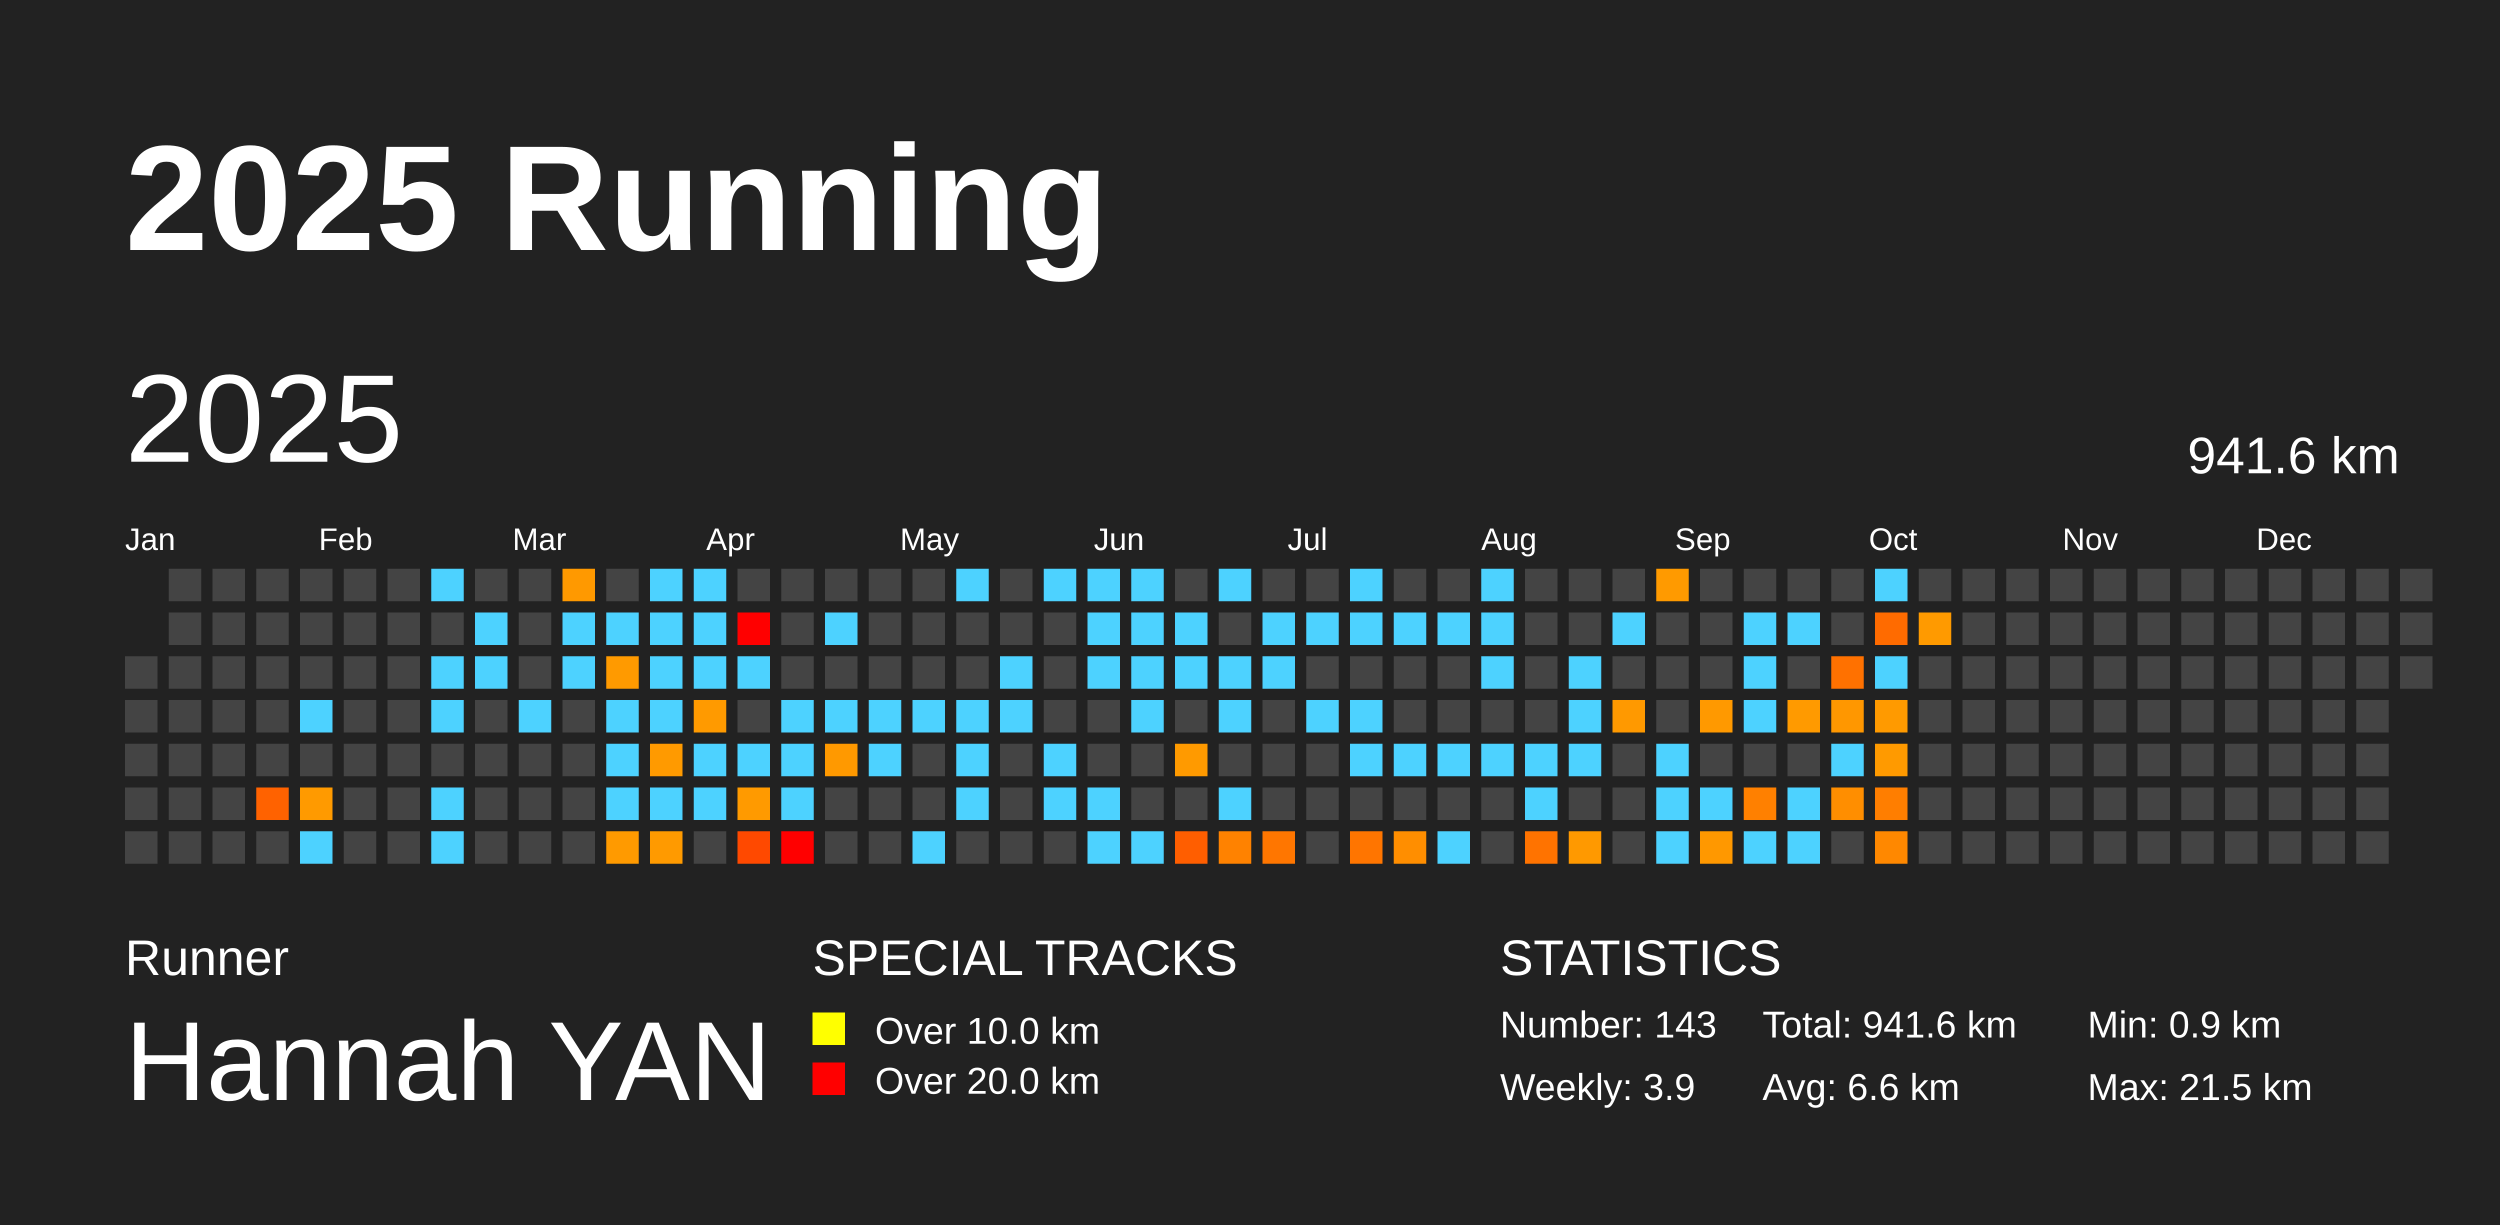
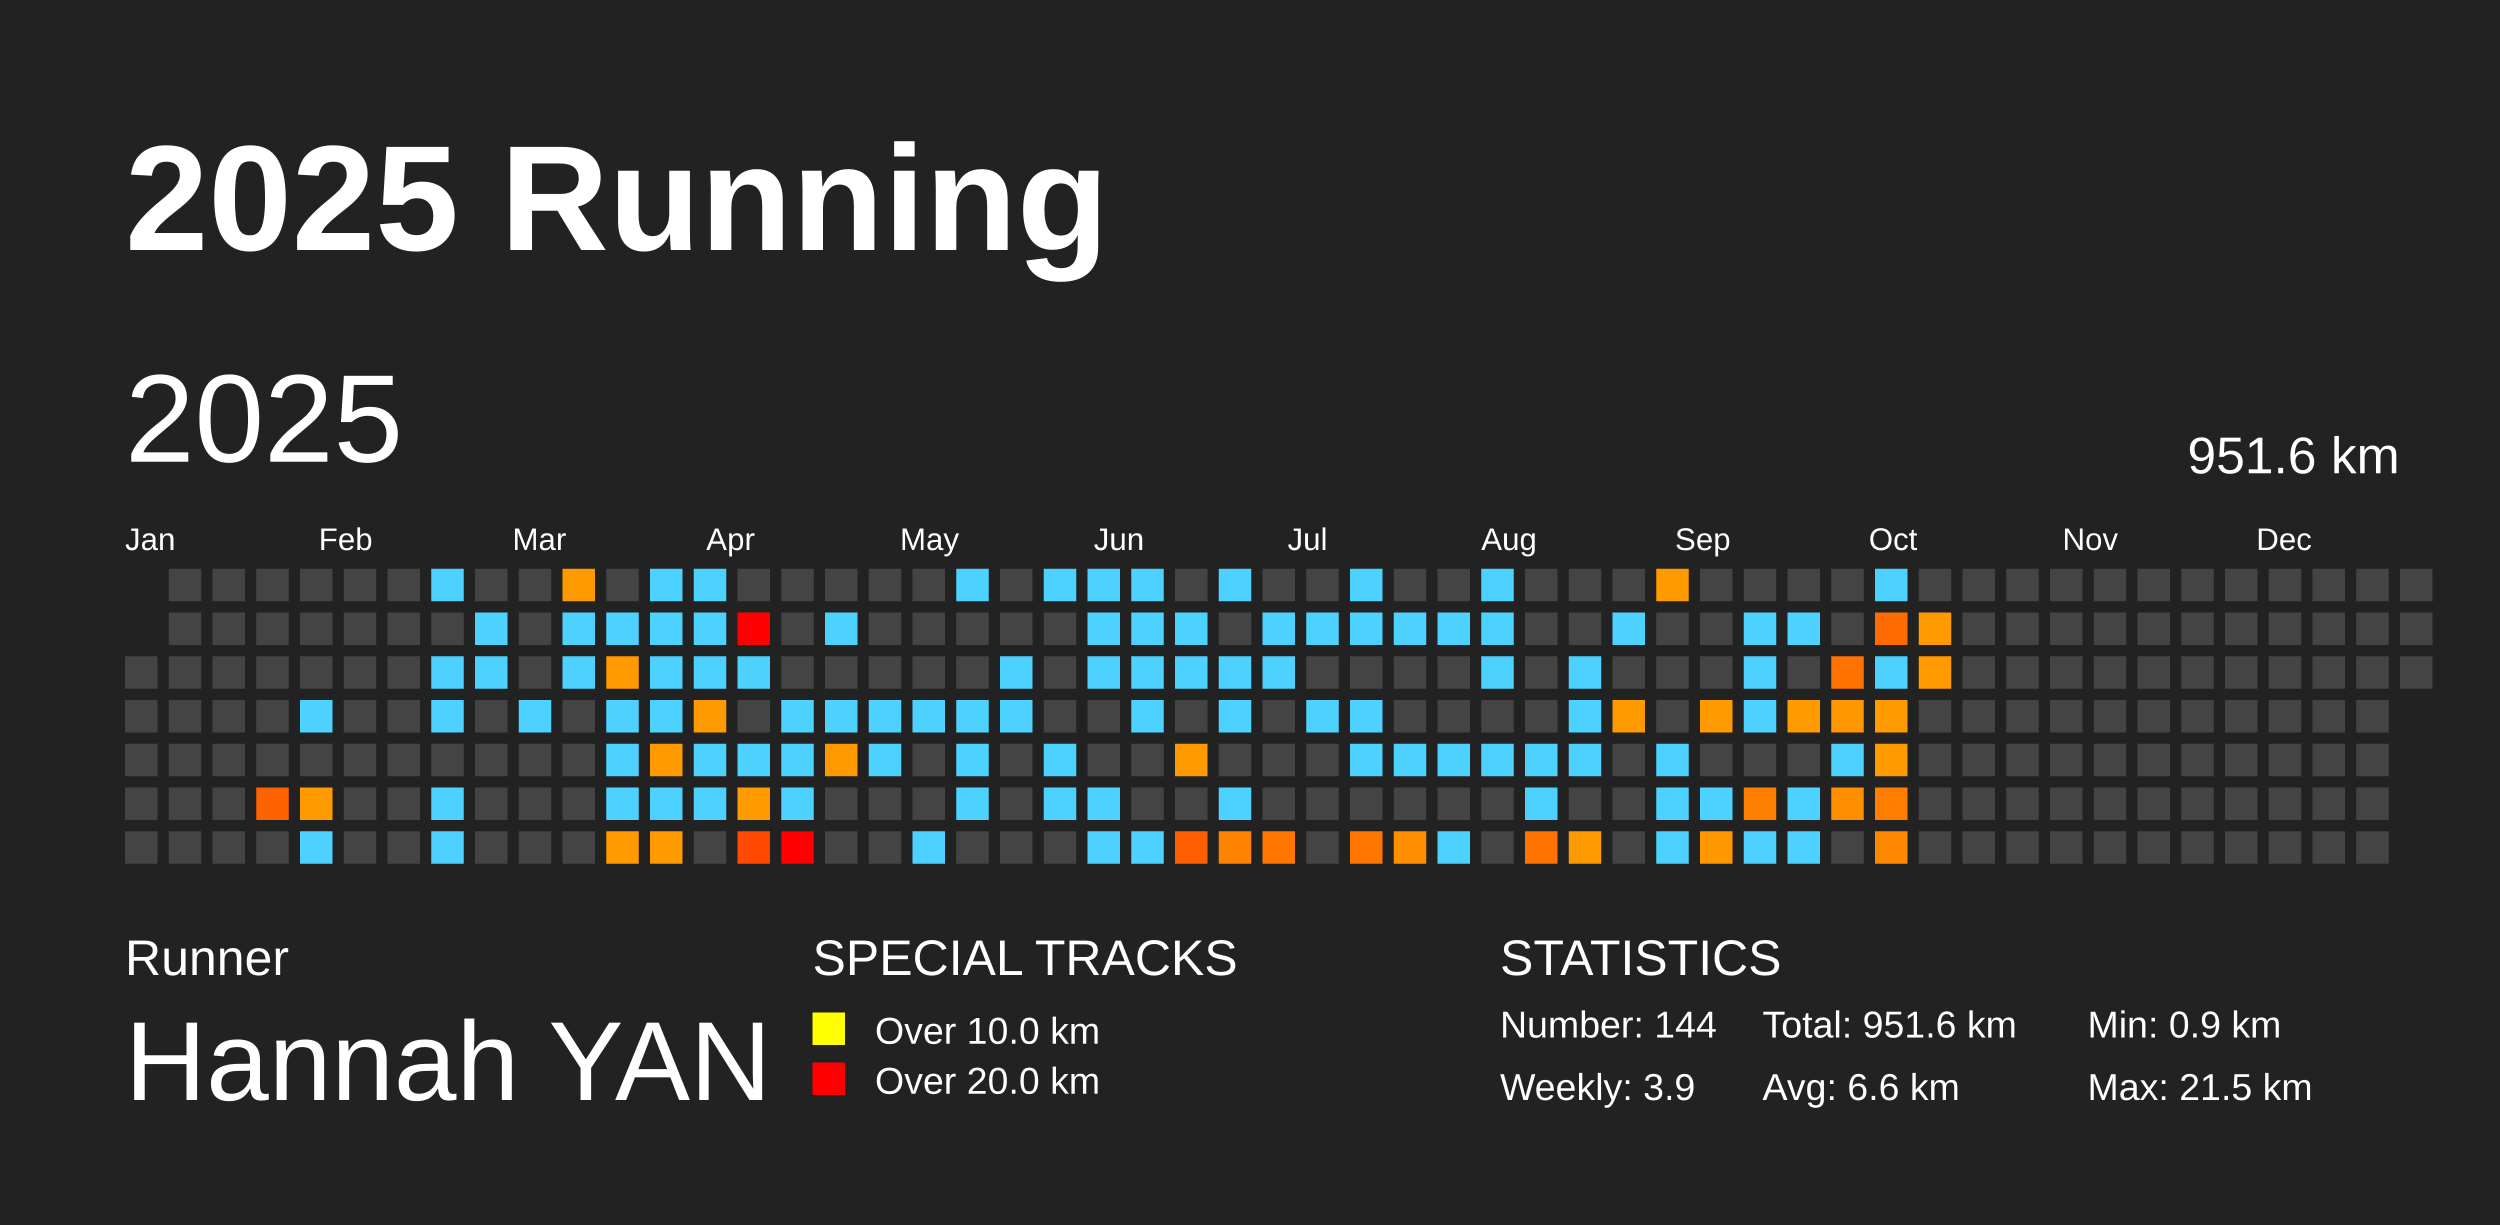
<svg xmlns="http://www.w3.org/2000/svg" baseProfile="full" height="98mm" version="1.1" viewBox="0,0,200,98" width="200mm">
  <defs />
  <rect fill="#222222" height="98" width="200" x="0" y="0" />
  <text fill="#FFFFFF" style="font-size:12px; font-family:Arial; font-weight:bold;" x="10" y="20">2025 Running</text>
  <text fill="#FFFFFF" style="font-size:4px; font-family:Arial" x="10" y="78">Runner</text>
  <text fill="#FFFFFF" style="font-size:9px; font-family:Arial" x="10" y="88">Hannah YAN</text>
  <text fill="#FFFFFF" style="font-size:4px; font-family:Arial" x="65" y="78">SPECIAL TRACKS</text>
  <rect fill="yellow" height="2.6" width="2.6" x="65" y="81" />
  <text fill="#FFFFFF" style="font-size:3px; font-family:Arial" x="70" y="83.5">Over 10.0 km</text>
  <rect fill="red" height="2.6" width="2.6" x="65" y="85" />
  <text fill="#FFFFFF" style="font-size:3px; font-family:Arial" x="70" y="87.5">Over 20.0 km</text>
  <text fill="#FFFFFF" style="font-size:4px; font-family:Arial" x="120" y="78">STATISTICS</text>
-   <text fill="#FFFFFF" style="font-size:3px; font-family:Arial" x="120" y="83">Number: 143</text>
+   <text fill="#FFFFFF" style="font-size:3px; font-family:Arial" x="120" y="83">Number: 144</text>
  <text fill="#FFFFFF" style="font-size:3px; font-family:Arial" x="120" y="88">Weekly: 3.9</text>
-   <text fill="#FFFFFF" style="font-size:3px; font-family:Arial" x="141" y="83">Total: 941.6 km</text>
+   <text fill="#FFFFFF" style="font-size:3px; font-family:Arial" x="141" y="83">Total: 951.6 km</text>
  <text fill="#FFFFFF" style="font-size:3px; font-family:Arial" x="141" y="88">Avg: 6.6 km</text>
  <text fill="#FFFFFF" style="font-size:3px; font-family:Arial" x="167" y="83">Min: 0.9 km</text>
  <text fill="#FFFFFF" style="font-size:3px; font-family:Arial" x="167" y="88">Max: 21.5 km</text>
  <text dominant-baseline="hanging" fill="#FFFFFF" style="font-size:10.0px; font-family:Arial;" x="10" y="30">2025</text>
-   <text dominant-baseline="hanging" fill="#FFFFFF" style="font-size:4.125px; font-family:Arial;" x="175" y="35">941.6 km</text>
+   <text dominant-baseline="hanging" fill="#FFFFFF" style="font-size:4.125px; font-family:Arial;" x="175" y="35">951.6 km</text>
  <text fill="#FFFFFF" style="font-size:2.5px; font-family:Arial" x="10.0" y="44">Jan</text>
  <text fill="#FFFFFF" style="font-size:2.5px; font-family:Arial" x="25.5" y="44">Feb</text>
  <text fill="#FFFFFF" style="font-size:2.5px; font-family:Arial" x="41.0" y="44">Mar</text>
  <text fill="#FFFFFF" style="font-size:2.5px; font-family:Arial" x="56.5" y="44">Apr</text>
  <text fill="#FFFFFF" style="font-size:2.5px; font-family:Arial" x="72.0" y="44">May</text>
  <text fill="#FFFFFF" style="font-size:2.5px; font-family:Arial" x="87.5" y="44">Jun</text>
  <text fill="#FFFFFF" style="font-size:2.5px; font-family:Arial" x="103.0" y="44">Jul</text>
  <text fill="#FFFFFF" style="font-size:2.5px; font-family:Arial" x="118.5" y="44">Aug</text>
  <text fill="#FFFFFF" style="font-size:2.5px; font-family:Arial" x="134.0" y="44">Sep</text>
  <text fill="#FFFFFF" style="font-size:2.5px; font-family:Arial" x="149.5" y="44">Oct</text>
  <text fill="#FFFFFF" style="font-size:2.5px; font-family:Arial" x="165.0" y="44">Nov</text>
  <text fill="#FFFFFF" style="font-size:2.5px; font-family:Arial" x="180.5" y="44">Dec</text>
  <rect fill="#444444" height="2.6" width="2.6" x="10.0" y="52.5" />
  <rect fill="#444444" height="2.6" width="2.6" x="10.0" y="56.0" />
  <rect fill="#444444" height="2.6" width="2.6" x="10.0" y="59.5" />
  <rect fill="#444444" height="2.6" width="2.6" x="10.0" y="63.0" />
  <rect fill="#444444" height="2.6" width="2.6" x="10.0" y="66.5" />
  <rect fill="#444444" height="2.6" width="2.6" x="13.5" y="45.5" />
  <rect fill="#444444" height="2.6" width="2.6" x="13.5" y="49.0" />
  <rect fill="#444444" height="2.6" width="2.6" x="13.5" y="52.5" />
  <rect fill="#444444" height="2.6" width="2.6" x="13.5" y="56.0" />
  <rect fill="#444444" height="2.6" width="2.6" x="13.5" y="59.5" />
  <rect fill="#444444" height="2.6" width="2.6" x="13.5" y="63.0" />
  <rect fill="#444444" height="2.6" width="2.6" x="13.5" y="66.5" />
  <rect fill="#444444" height="2.6" width="2.6" x="17.0" y="45.5" />
  <rect fill="#444444" height="2.6" width="2.6" x="17.0" y="49.0" />
  <rect fill="#444444" height="2.6" width="2.6" x="17.0" y="52.5" />
  <rect fill="#444444" height="2.6" width="2.6" x="17.0" y="56.0" />
  <rect fill="#444444" height="2.6" width="2.6" x="17.0" y="59.5" />
  <rect fill="#444444" height="2.6" width="2.6" x="17.0" y="63.0" />
  <rect fill="#444444" height="2.6" width="2.6" x="17.0" y="66.5" />
  <rect fill="#444444" height="2.6" width="2.6" x="20.5" y="45.5" />
  <rect fill="#444444" height="2.6" width="2.6" x="20.5" y="49.0" />
  <rect fill="#444444" height="2.6" width="2.6" x="20.5" y="52.5" />
  <rect fill="#444444" height="2.6" width="2.6" x="20.5" y="56.0" />
  <rect fill="#444444" height="2.6" width="2.6" x="20.5" y="59.5" />
  <rect fill="#ff6200" height="2.6" width="2.6" x="20.5" y="63.0" />
  <rect fill="#444444" height="2.6" width="2.6" x="20.5" y="66.5" />
  <rect fill="#444444" height="2.6" width="2.6" x="24.0" y="45.5" />
  <rect fill="#444444" height="2.6" width="2.6" x="24.0" y="49.0" />
  <rect fill="#444444" height="2.6" width="2.6" x="24.0" y="52.5" />
  <rect fill="#4dd2ff" height="2.6" width="2.6" x="24.0" y="56.0" />
  <rect fill="#444444" height="2.6" width="2.6" x="24.0" y="59.5" />
  <rect fill="#ff9a00" height="2.6" width="2.6" x="24.0" y="63.0" />
  <rect fill="#4dd2ff" height="2.6" width="2.6" x="24.0" y="66.5" />
  <rect fill="#444444" height="2.6" width="2.6" x="27.5" y="45.5" />
  <rect fill="#444444" height="2.6" width="2.6" x="27.5" y="49.0" />
  <rect fill="#444444" height="2.6" width="2.6" x="27.5" y="52.5" />
  <rect fill="#444444" height="2.6" width="2.6" x="27.5" y="56.0" />
  <rect fill="#444444" height="2.6" width="2.6" x="27.5" y="59.5" />
  <rect fill="#444444" height="2.6" width="2.6" x="27.5" y="63.0" />
  <rect fill="#444444" height="2.6" width="2.6" x="27.5" y="66.5" />
  <rect fill="#444444" height="2.6" width="2.6" x="31.0" y="45.5" />
  <rect fill="#444444" height="2.6" width="2.6" x="31.0" y="49.0" />
  <rect fill="#444444" height="2.6" width="2.6" x="31.0" y="52.5" />
  <rect fill="#444444" height="2.6" width="2.6" x="31.0" y="56.0" />
  <rect fill="#444444" height="2.6" width="2.6" x="31.0" y="59.5" />
  <rect fill="#444444" height="2.6" width="2.6" x="31.0" y="63.0" />
  <rect fill="#444444" height="2.6" width="2.6" x="31.0" y="66.5" />
  <rect fill="#4dd2ff" height="2.6" width="2.6" x="34.5" y="45.5" />
  <rect fill="#444444" height="2.6" width="2.6" x="34.5" y="49.0" />
  <rect fill="#4dd2ff" height="2.6" width="2.6" x="34.5" y="52.5" />
  <rect fill="#4dd2ff" height="2.6" width="2.6" x="34.5" y="56.0" />
  <rect fill="#444444" height="2.6" width="2.6" x="34.5" y="59.5" />
  <rect fill="#4dd2ff" height="2.6" width="2.6" x="34.5" y="63.0" />
  <rect fill="#4dd2ff" height="2.6" width="2.6" x="34.5" y="66.5" />
  <rect fill="#444444" height="2.6" width="2.6" x="38.0" y="45.5" />
  <rect fill="#4dd2ff" height="2.6" width="2.6" x="38.0" y="49.0" />
  <rect fill="#4dd2ff" height="2.6" width="2.6" x="38.0" y="52.5" />
  <rect fill="#444444" height="2.6" width="2.6" x="38.0" y="56.0" />
  <rect fill="#444444" height="2.6" width="2.6" x="38.0" y="59.5" />
  <rect fill="#444444" height="2.6" width="2.6" x="38.0" y="63.0" />
  <rect fill="#444444" height="2.6" width="2.6" x="38.0" y="66.5" />
  <rect fill="#444444" height="2.6" width="2.6" x="41.5" y="45.5" />
  <rect fill="#444444" height="2.6" width="2.6" x="41.5" y="49.0" />
  <rect fill="#444444" height="2.6" width="2.6" x="41.5" y="52.5" />
  <rect fill="#4dd2ff" height="2.6" width="2.6" x="41.5" y="56.0" />
  <rect fill="#444444" height="2.6" width="2.6" x="41.5" y="59.5" />
  <rect fill="#444444" height="2.6" width="2.6" x="41.5" y="63.0" />
  <rect fill="#444444" height="2.6" width="2.6" x="41.5" y="66.5" />
  <rect fill="#ff9900" height="2.6" width="2.6" x="45.0" y="45.5" />
  <rect fill="#4dd2ff" height="2.6" width="2.6" x="45.0" y="49.0" />
  <rect fill="#4dd2ff" height="2.6" width="2.6" x="45.0" y="52.5" />
  <rect fill="#444444" height="2.6" width="2.6" x="45.0" y="56.0" />
  <rect fill="#444444" height="2.6" width="2.6" x="45.0" y="59.5" />
  <rect fill="#444444" height="2.6" width="2.6" x="45.0" y="63.0" />
  <rect fill="#444444" height="2.6" width="2.6" x="45.0" y="66.5" />
  <rect fill="#444444" height="2.6" width="2.6" x="48.5" y="45.5" />
  <rect fill="#4dd2ff" height="2.6" width="2.6" x="48.5" y="49.0" />
  <rect fill="#ff9a00" height="2.6" width="2.6" x="48.5" y="52.5" />
  <rect fill="#4dd2ff" height="2.6" width="2.6" x="48.5" y="56.0" />
  <rect fill="#4dd2ff" height="2.6" width="2.6" x="48.5" y="59.5" />
  <rect fill="#4dd2ff" height="2.6" width="2.6" x="48.5" y="63.0" />
  <rect fill="#ff9a00" height="2.6" width="2.6" x="48.5" y="66.5" />
  <rect fill="#4dd2ff" height="2.6" width="2.6" x="52.0" y="45.5" />
  <rect fill="#4dd2ff" height="2.6" width="2.6" x="52.0" y="49.0" />
  <rect fill="#4dd2ff" height="2.6" width="2.6" x="52.0" y="52.5" />
  <rect fill="#4dd2ff" height="2.6" width="2.6" x="52.0" y="56.0" />
  <rect fill="#ff9a00" height="2.6" width="2.6" x="52.0" y="59.5" />
  <rect fill="#4dd2ff" height="2.6" width="2.6" x="52.0" y="63.0" />
  <rect fill="#ff9a00" height="2.6" width="2.6" x="52.0" y="66.5" />
  <rect fill="#4dd2ff" height="2.6" width="2.6" x="55.5" y="45.5" />
  <rect fill="#4dd2ff" height="2.6" width="2.6" x="55.5" y="49.0" />
  <rect fill="#4dd2ff" height="2.6" width="2.6" x="55.5" y="52.5" />
  <rect fill="#ff9a00" height="2.6" width="2.6" x="55.5" y="56.0" />
  <rect fill="#4dd2ff" height="2.6" width="2.6" x="55.5" y="59.5" />
  <rect fill="#4dd2ff" height="2.6" width="2.6" x="55.5" y="63.0" />
  <rect fill="#444444" height="2.6" width="2.6" x="55.5" y="66.5" />
  <rect fill="#444444" height="2.6" width="2.6" x="59.0" y="45.5" />
  <rect fill="red" height="2.6" width="2.6" x="59.0" y="49.0" />
  <rect fill="#4dd2ff" height="2.6" width="2.6" x="59.0" y="52.5" />
  <rect fill="#444444" height="2.6" width="2.6" x="59.0" y="56.0" />
  <rect fill="#4dd2ff" height="2.6" width="2.6" x="59.0" y="59.5" />
  <rect fill="#ff9a00" height="2.6" width="2.6" x="59.0" y="63.0" />
  <rect fill="#ff4900" height="2.6" width="2.6" x="59.0" y="66.5" />
  <rect fill="#444444" height="2.6" width="2.6" x="62.5" y="45.5" />
  <rect fill="#444444" height="2.6" width="2.6" x="62.5" y="49.0" />
  <rect fill="#444444" height="2.6" width="2.6" x="62.5" y="52.5" />
  <rect fill="#4dd2ff" height="2.6" width="2.6" x="62.5" y="56.0" />
  <rect fill="#4dd2ff" height="2.6" width="2.6" x="62.5" y="59.5" />
  <rect fill="#4dd2ff" height="2.6" width="2.6" x="62.5" y="63.0" />
  <rect fill="red" height="2.6" width="2.6" x="62.5" y="66.5" />
  <rect fill="#444444" height="2.6" width="2.6" x="66.0" y="45.5" />
  <rect fill="#4dd2ff" height="2.6" width="2.6" x="66.0" y="49.0" />
  <rect fill="#444444" height="2.6" width="2.6" x="66.0" y="52.5" />
  <rect fill="#4dd2ff" height="2.6" width="2.6" x="66.0" y="56.0" />
  <rect fill="#ff9900" height="2.6" width="2.6" x="66.0" y="59.5" />
  <rect fill="#444444" height="2.6" width="2.6" x="66.0" y="63.0" />
  <rect fill="#444444" height="2.6" width="2.6" x="66.0" y="66.5" />
  <rect fill="#444444" height="2.6" width="2.6" x="69.5" y="45.5" />
  <rect fill="#444444" height="2.6" width="2.6" x="69.5" y="49.0" />
  <rect fill="#444444" height="2.6" width="2.6" x="69.5" y="52.5" />
  <rect fill="#4dd2ff" height="2.6" width="2.6" x="69.5" y="56.0" />
  <rect fill="#4dd2ff" height="2.6" width="2.6" x="69.5" y="59.5" />
  <rect fill="#444444" height="2.6" width="2.6" x="69.5" y="63.0" />
  <rect fill="#444444" height="2.6" width="2.6" x="69.5" y="66.5" />
  <rect fill="#444444" height="2.6" width="2.6" x="73.0" y="45.5" />
  <rect fill="#444444" height="2.6" width="2.6" x="73.0" y="49.0" />
  <rect fill="#444444" height="2.6" width="2.6" x="73.0" y="52.5" />
  <rect fill="#4dd2ff" height="2.6" width="2.6" x="73.0" y="56.0" />
  <rect fill="#444444" height="2.6" width="2.6" x="73.0" y="59.5" />
  <rect fill="#444444" height="2.6" width="2.6" x="73.0" y="63.0" />
  <rect fill="#4dd2ff" height="2.6" width="2.6" x="73.0" y="66.5" />
  <rect fill="#4dd2ff" height="2.6" width="2.6" x="76.5" y="45.5" />
  <rect fill="#444444" height="2.6" width="2.6" x="76.5" y="49.0" />
  <rect fill="#444444" height="2.6" width="2.6" x="76.5" y="52.5" />
  <rect fill="#4dd2ff" height="2.6" width="2.6" x="76.5" y="56.0" />
  <rect fill="#4dd2ff" height="2.6" width="2.6" x="76.5" y="59.5" />
  <rect fill="#4dd2ff" height="2.6" width="2.6" x="76.5" y="63.0" />
  <rect fill="#444444" height="2.6" width="2.6" x="76.5" y="66.5" />
  <rect fill="#444444" height="2.6" width="2.6" x="80.0" y="45.5" />
  <rect fill="#444444" height="2.6" width="2.6" x="80.0" y="49.0" />
  <rect fill="#4dd2ff" height="2.6" width="2.6" x="80.0" y="52.5" />
  <rect fill="#4dd2ff" height="2.6" width="2.6" x="80.0" y="56.0" />
  <rect fill="#444444" height="2.6" width="2.6" x="80.0" y="59.5" />
  <rect fill="#444444" height="2.6" width="2.6" x="80.0" y="63.0" />
  <rect fill="#444444" height="2.6" width="2.6" x="80.0" y="66.5" />
  <rect fill="#4dd2ff" height="2.6" width="2.6" x="83.5" y="45.5" />
  <rect fill="#444444" height="2.6" width="2.6" x="83.5" y="49.0" />
  <rect fill="#444444" height="2.6" width="2.6" x="83.5" y="52.5" />
  <rect fill="#444444" height="2.6" width="2.6" x="83.5" y="56.0" />
  <rect fill="#4dd2ff" height="2.6" width="2.6" x="83.5" y="59.5" />
  <rect fill="#4dd2ff" height="2.6" width="2.6" x="83.5" y="63.0" />
  <rect fill="#444444" height="2.6" width="2.6" x="83.5" y="66.5" />
  <rect fill="#4dd2ff" height="2.6" width="2.6" x="87.0" y="45.5" />
  <rect fill="#4dd2ff" height="2.6" width="2.6" x="87.0" y="49.0" />
  <rect fill="#4dd2ff" height="2.6" width="2.6" x="87.0" y="52.5" />
  <rect fill="#444444" height="2.6" width="2.6" x="87.0" y="56.0" />
  <rect fill="#444444" height="2.6" width="2.6" x="87.0" y="59.5" />
  <rect fill="#4dd2ff" height="2.6" width="2.6" x="87.0" y="63.0" />
  <rect fill="#4dd2ff" height="2.6" width="2.6" x="87.0" y="66.5" />
  <rect fill="#4dd2ff" height="2.6" width="2.6" x="90.5" y="45.5" />
  <rect fill="#4dd2ff" height="2.6" width="2.6" x="90.5" y="49.0" />
  <rect fill="#4dd2ff" height="2.6" width="2.6" x="90.5" y="52.5" />
  <rect fill="#4dd2ff" height="2.6" width="2.6" x="90.5" y="56.0" />
  <rect fill="#444444" height="2.6" width="2.6" x="90.5" y="59.5" />
  <rect fill="#444444" height="2.6" width="2.6" x="90.5" y="63.0" />
  <rect fill="#4dd2ff" height="2.6" width="2.6" x="90.5" y="66.5" />
  <rect fill="#444444" height="2.6" width="2.6" x="94.0" y="45.5" />
  <rect fill="#4dd2ff" height="2.6" width="2.6" x="94.0" y="49.0" />
  <rect fill="#4dd2ff" height="2.6" width="2.6" x="94.0" y="52.5" />
  <rect fill="#444444" height="2.6" width="2.6" x="94.0" y="56.0" />
  <rect fill="#ff9a00" height="2.6" width="2.6" x="94.0" y="59.5" />
  <rect fill="#444444" height="2.6" width="2.6" x="94.0" y="63.0" />
  <rect fill="#ff5e00" height="2.6" width="2.6" x="94.0" y="66.5" />
  <rect fill="#4dd2ff" height="2.6" width="2.6" x="97.5" y="45.5" />
  <rect fill="#444444" height="2.6" width="2.6" x="97.5" y="49.0" />
  <rect fill="#4dd2ff" height="2.6" width="2.6" x="97.5" y="52.5" />
  <rect fill="#4dd2ff" height="2.6" width="2.6" x="97.5" y="56.0" />
  <rect fill="#444444" height="2.6" width="2.6" x="97.5" y="59.5" />
  <rect fill="#4dd2ff" height="2.6" width="2.6" x="97.5" y="63.0" />
  <rect fill="#ff8200" height="2.6" width="2.6" x="97.5" y="66.5" />
  <rect fill="#444444" height="2.6" width="2.6" x="101.0" y="45.5" />
  <rect fill="#4dd2ff" height="2.6" width="2.6" x="101.0" y="49.0" />
  <rect fill="#4dd2ff" height="2.6" width="2.6" x="101.0" y="52.5" />
  <rect fill="#444444" height="2.6" width="2.6" x="101.0" y="56.0" />
  <rect fill="#444444" height="2.6" width="2.6" x="101.0" y="59.5" />
  <rect fill="#444444" height="2.6" width="2.6" x="101.0" y="63.0" />
  <rect fill="#ff7600" height="2.6" width="2.6" x="101.0" y="66.5" />
  <rect fill="#444444" height="2.6" width="2.6" x="104.5" y="45.5" />
  <rect fill="#4dd2ff" height="2.6" width="2.6" x="104.5" y="49.0" />
  <rect fill="#444444" height="2.6" width="2.6" x="104.5" y="52.5" />
  <rect fill="#4dd2ff" height="2.6" width="2.6" x="104.5" y="56.0" />
  <rect fill="#444444" height="2.6" width="2.6" x="104.5" y="59.5" />
  <rect fill="#444444" height="2.6" width="2.6" x="104.5" y="63.0" />
  <rect fill="#444444" height="2.6" width="2.6" x="104.5" y="66.5" />
  <rect fill="#4dd2ff" height="2.6" width="2.6" x="108.0" y="45.5" />
  <rect fill="#4dd2ff" height="2.6" width="2.6" x="108.0" y="49.0" />
  <rect fill="#444444" height="2.6" width="2.6" x="108.0" y="52.5" />
  <rect fill="#4dd2ff" height="2.6" width="2.6" x="108.0" y="56.0" />
  <rect fill="#4dd2ff" height="2.6" width="2.6" x="108.0" y="59.5" />
  <rect fill="#444444" height="2.6" width="2.6" x="108.0" y="63.0" />
  <rect fill="#ff7500" height="2.6" width="2.6" x="108.0" y="66.5" />
  <rect fill="#444444" height="2.6" width="2.6" x="111.5" y="45.5" />
  <rect fill="#4dd2ff" height="2.6" width="2.6" x="111.5" y="49.0" />
  <rect fill="#444444" height="2.6" width="2.6" x="111.5" y="52.5" />
  <rect fill="#444444" height="2.6" width="2.6" x="111.5" y="56.0" />
  <rect fill="#4dd2ff" height="2.6" width="2.6" x="111.5" y="59.5" />
  <rect fill="#444444" height="2.6" width="2.6" x="111.5" y="63.0" />
  <rect fill="#ff8e00" height="2.6" width="2.6" x="111.5" y="66.5" />
  <rect fill="#444444" height="2.6" width="2.6" x="115.0" y="45.5" />
  <rect fill="#4dd2ff" height="2.6" width="2.6" x="115.0" y="49.0" />
  <rect fill="#444444" height="2.6" width="2.6" x="115.0" y="52.5" />
  <rect fill="#444444" height="2.6" width="2.6" x="115.0" y="56.0" />
  <rect fill="#4dd2ff" height="2.6" width="2.6" x="115.0" y="59.5" />
  <rect fill="#444444" height="2.6" width="2.6" x="115.0" y="63.0" />
  <rect fill="#4dd2ff" height="2.6" width="2.6" x="115.0" y="66.5" />
  <rect fill="#4dd2ff" height="2.6" width="2.6" x="118.5" y="45.5" />
  <rect fill="#4dd2ff" height="2.6" width="2.6" x="118.5" y="49.0" />
  <rect fill="#4dd2ff" height="2.6" width="2.6" x="118.5" y="52.5" />
  <rect fill="#444444" height="2.6" width="2.6" x="118.5" y="56.0" />
  <rect fill="#4dd2ff" height="2.6" width="2.6" x="118.5" y="59.5" />
  <rect fill="#444444" height="2.6" width="2.6" x="118.5" y="63.0" />
  <rect fill="#444444" height="2.6" width="2.6" x="118.5" y="66.5" />
  <rect fill="#444444" height="2.6" width="2.6" x="122.0" y="45.5" />
  <rect fill="#444444" height="2.6" width="2.6" x="122.0" y="49.0" />
  <rect fill="#444444" height="2.6" width="2.6" x="122.0" y="52.5" />
  <rect fill="#444444" height="2.6" width="2.6" x="122.0" y="56.0" />
  <rect fill="#4dd2ff" height="2.6" width="2.6" x="122.0" y="59.5" />
  <rect fill="#4dd2ff" height="2.6" width="2.6" x="122.0" y="63.0" />
  <rect fill="#ff7300" height="2.6" width="2.6" x="122.0" y="66.5" />
  <rect fill="#444444" height="2.6" width="2.6" x="125.5" y="45.5" />
  <rect fill="#444444" height="2.6" width="2.6" x="125.5" y="49.0" />
  <rect fill="#4dd2ff" height="2.6" width="2.6" x="125.5" y="52.5" />
  <rect fill="#4dd2ff" height="2.6" width="2.6" x="125.5" y="56.0" />
  <rect fill="#4dd2ff" height="2.6" width="2.6" x="125.5" y="59.5" />
  <rect fill="#444444" height="2.6" width="2.6" x="125.5" y="63.0" />
  <rect fill="#ff9900" height="2.6" width="2.6" x="125.5" y="66.5" />
  <rect fill="#444444" height="2.6" width="2.6" x="129.0" y="45.5" />
  <rect fill="#4dd2ff" height="2.6" width="2.6" x="129.0" y="49.0" />
  <rect fill="#444444" height="2.6" width="2.6" x="129.0" y="52.5" />
  <rect fill="#ff9900" height="2.6" width="2.6" x="129.0" y="56.0" />
  <rect fill="#444444" height="2.6" width="2.6" x="129.0" y="59.5" />
  <rect fill="#444444" height="2.6" width="2.6" x="129.0" y="63.0" />
  <rect fill="#444444" height="2.6" width="2.6" x="129.0" y="66.5" />
  <rect fill="#ff9a00" height="2.6" width="2.6" x="132.5" y="45.5" />
  <rect fill="#444444" height="2.6" width="2.6" x="132.5" y="49.0" />
  <rect fill="#444444" height="2.6" width="2.6" x="132.5" y="52.5" />
  <rect fill="#444444" height="2.6" width="2.6" x="132.5" y="56.0" />
  <rect fill="#4dd2ff" height="2.6" width="2.6" x="132.5" y="59.5" />
  <rect fill="#4dd2ff" height="2.6" width="2.6" x="132.5" y="63.0" />
  <rect fill="#4dd2ff" height="2.6" width="2.6" x="132.5" y="66.5" />
  <rect fill="#444444" height="2.6" width="2.6" x="136.0" y="45.5" />
  <rect fill="#444444" height="2.6" width="2.6" x="136.0" y="49.0" />
  <rect fill="#444444" height="2.6" width="2.6" x="136.0" y="52.5" />
  <rect fill="#ff9900" height="2.6" width="2.6" x="136.0" y="56.0" />
  <rect fill="#444444" height="2.6" width="2.6" x="136.0" y="59.5" />
  <rect fill="#4dd2ff" height="2.6" width="2.6" x="136.0" y="63.0" />
  <rect fill="#ff9800" height="2.6" width="2.6" x="136.0" y="66.5" />
  <rect fill="#444444" height="2.6" width="2.6" x="139.5" y="45.5" />
  <rect fill="#4dd2ff" height="2.6" width="2.6" x="139.5" y="49.0" />
  <rect fill="#4dd2ff" height="2.6" width="2.6" x="139.5" y="52.5" />
  <rect fill="#4dd2ff" height="2.6" width="2.6" x="139.5" y="56.0" />
  <rect fill="#444444" height="2.6" width="2.6" x="139.5" y="59.5" />
  <rect fill="#ff8000" height="2.6" width="2.6" x="139.5" y="63.0" />
  <rect fill="#4dd2ff" height="2.6" width="2.6" x="139.5" y="66.5" />
  <rect fill="#444444" height="2.6" width="2.6" x="143.0" y="45.5" />
  <rect fill="#4dd2ff" height="2.6" width="2.6" x="143.0" y="49.0" />
  <rect fill="#444444" height="2.6" width="2.6" x="143.0" y="52.5" />
  <rect fill="#ff9a00" height="2.6" width="2.6" x="143.0" y="56.0" />
  <rect fill="#444444" height="2.6" width="2.6" x="143.0" y="59.5" />
  <rect fill="#4dd2ff" height="2.6" width="2.6" x="143.0" y="63.0" />
  <rect fill="#4dd2ff" height="2.6" width="2.6" x="143.0" y="66.5" />
  <rect fill="#444444" height="2.6" width="2.6" x="146.5" y="45.5" />
  <rect fill="#444444" height="2.6" width="2.6" x="146.5" y="49.0" />
  <rect fill="#ff7100" height="2.6" width="2.6" x="146.5" y="52.5" />
  <rect fill="#ff9700" height="2.6" width="2.6" x="146.5" y="56.0" />
  <rect fill="#4dd2ff" height="2.6" width="2.6" x="146.5" y="59.5" />
  <rect fill="#ff8e00" height="2.6" width="2.6" x="146.5" y="63.0" />
  <rect fill="#444444" height="2.6" width="2.6" x="146.5" y="66.5" />
  <rect fill="#4dd2ff" height="2.6" width="2.6" x="150.0" y="45.5" />
  <rect fill="#ff6b00" height="2.6" width="2.6" x="150.0" y="49.0" />
  <rect fill="#4dd2ff" height="2.6" width="2.6" x="150.0" y="52.5" />
  <rect fill="#ff9a00" height="2.6" width="2.6" x="150.0" y="56.0" />
  <rect fill="#ff9a00" height="2.6" width="2.6" x="150.0" y="59.5" />
  <rect fill="#ff7e00" height="2.6" width="2.6" x="150.0" y="63.0" />
  <rect fill="#ff8800" height="2.6" width="2.6" x="150.0" y="66.5" />
  <rect fill="#444444" height="2.6" width="2.6" x="153.5" y="45.5" />
  <rect fill="#ff9a00" height="2.6" width="2.6" x="153.5" y="49.0" />
-   <rect fill="#444444" height="2.6" width="2.6" x="153.5" y="52.5" />
+   <rect fill="#ff9a00" height="2.6" width="2.6" x="153.5" y="52.5" />
  <rect fill="#444444" height="2.6" width="2.6" x="153.5" y="56.0" />
  <rect fill="#444444" height="2.6" width="2.6" x="153.5" y="59.5" />
  <rect fill="#444444" height="2.6" width="2.6" x="153.5" y="63.0" />
  <rect fill="#444444" height="2.6" width="2.6" x="153.5" y="66.5" />
  <rect fill="#444444" height="2.6" width="2.6" x="157.0" y="45.5" />
  <rect fill="#444444" height="2.6" width="2.6" x="157.0" y="49.0" />
  <rect fill="#444444" height="2.6" width="2.6" x="157.0" y="52.5" />
  <rect fill="#444444" height="2.6" width="2.6" x="157.0" y="56.0" />
  <rect fill="#444444" height="2.6" width="2.6" x="157.0" y="59.5" />
  <rect fill="#444444" height="2.6" width="2.6" x="157.0" y="63.0" />
  <rect fill="#444444" height="2.6" width="2.6" x="157.0" y="66.5" />
  <rect fill="#444444" height="2.6" width="2.6" x="160.5" y="45.5" />
  <rect fill="#444444" height="2.6" width="2.6" x="160.5" y="49.0" />
  <rect fill="#444444" height="2.6" width="2.6" x="160.5" y="52.5" />
  <rect fill="#444444" height="2.6" width="2.6" x="160.5" y="56.0" />
  <rect fill="#444444" height="2.6" width="2.6" x="160.5" y="59.5" />
  <rect fill="#444444" height="2.6" width="2.6" x="160.5" y="63.0" />
  <rect fill="#444444" height="2.6" width="2.6" x="160.5" y="66.5" />
  <rect fill="#444444" height="2.6" width="2.6" x="164.0" y="45.5" />
  <rect fill="#444444" height="2.6" width="2.6" x="164.0" y="49.0" />
  <rect fill="#444444" height="2.6" width="2.6" x="164.0" y="52.5" />
  <rect fill="#444444" height="2.6" width="2.6" x="164.0" y="56.0" />
  <rect fill="#444444" height="2.6" width="2.6" x="164.0" y="59.5" />
  <rect fill="#444444" height="2.6" width="2.6" x="164.0" y="63.0" />
  <rect fill="#444444" height="2.6" width="2.6" x="164.0" y="66.5" />
  <rect fill="#444444" height="2.6" width="2.6" x="167.5" y="45.5" />
  <rect fill="#444444" height="2.6" width="2.6" x="167.5" y="49.0" />
  <rect fill="#444444" height="2.6" width="2.6" x="167.5" y="52.5" />
  <rect fill="#444444" height="2.6" width="2.6" x="167.5" y="56.0" />
  <rect fill="#444444" height="2.6" width="2.6" x="167.5" y="59.5" />
  <rect fill="#444444" height="2.6" width="2.6" x="167.5" y="63.0" />
  <rect fill="#444444" height="2.6" width="2.6" x="167.5" y="66.5" />
  <rect fill="#444444" height="2.6" width="2.6" x="171.0" y="45.5" />
  <rect fill="#444444" height="2.6" width="2.6" x="171.0" y="49.0" />
  <rect fill="#444444" height="2.6" width="2.6" x="171.0" y="52.5" />
  <rect fill="#444444" height="2.6" width="2.6" x="171.0" y="56.0" />
  <rect fill="#444444" height="2.6" width="2.6" x="171.0" y="59.5" />
  <rect fill="#444444" height="2.6" width="2.6" x="171.0" y="63.0" />
  <rect fill="#444444" height="2.6" width="2.6" x="171.0" y="66.5" />
  <rect fill="#444444" height="2.6" width="2.6" x="174.5" y="45.5" />
  <rect fill="#444444" height="2.6" width="2.6" x="174.5" y="49.0" />
  <rect fill="#444444" height="2.6" width="2.6" x="174.5" y="52.5" />
  <rect fill="#444444" height="2.6" width="2.6" x="174.5" y="56.0" />
  <rect fill="#444444" height="2.6" width="2.6" x="174.5" y="59.5" />
  <rect fill="#444444" height="2.6" width="2.6" x="174.5" y="63.0" />
  <rect fill="#444444" height="2.6" width="2.6" x="174.5" y="66.5" />
  <rect fill="#444444" height="2.6" width="2.6" x="178.0" y="45.5" />
  <rect fill="#444444" height="2.6" width="2.6" x="178.0" y="49.0" />
  <rect fill="#444444" height="2.6" width="2.6" x="178.0" y="52.5" />
  <rect fill="#444444" height="2.6" width="2.6" x="178.0" y="56.0" />
  <rect fill="#444444" height="2.6" width="2.6" x="178.0" y="59.5" />
  <rect fill="#444444" height="2.6" width="2.6" x="178.0" y="63.0" />
  <rect fill="#444444" height="2.6" width="2.6" x="178.0" y="66.5" />
  <rect fill="#444444" height="2.6" width="2.6" x="181.5" y="45.5" />
  <rect fill="#444444" height="2.6" width="2.6" x="181.5" y="49.0" />
  <rect fill="#444444" height="2.6" width="2.6" x="181.5" y="52.5" />
  <rect fill="#444444" height="2.6" width="2.6" x="181.5" y="56.0" />
  <rect fill="#444444" height="2.6" width="2.6" x="181.5" y="59.5" />
  <rect fill="#444444" height="2.6" width="2.6" x="181.5" y="63.0" />
  <rect fill="#444444" height="2.6" width="2.6" x="181.5" y="66.5" />
  <rect fill="#444444" height="2.6" width="2.6" x="185.0" y="45.5" />
  <rect fill="#444444" height="2.6" width="2.6" x="185.0" y="49.0" />
  <rect fill="#444444" height="2.6" width="2.6" x="185.0" y="52.5" />
  <rect fill="#444444" height="2.6" width="2.6" x="185.0" y="56.0" />
  <rect fill="#444444" height="2.6" width="2.6" x="185.0" y="59.5" />
  <rect fill="#444444" height="2.6" width="2.6" x="185.0" y="63.0" />
  <rect fill="#444444" height="2.6" width="2.6" x="185.0" y="66.5" />
  <rect fill="#444444" height="2.6" width="2.6" x="188.5" y="45.5" />
  <rect fill="#444444" height="2.6" width="2.6" x="188.5" y="49.0" />
  <rect fill="#444444" height="2.6" width="2.6" x="188.5" y="52.5" />
  <rect fill="#444444" height="2.6" width="2.6" x="188.5" y="56.0" />
  <rect fill="#444444" height="2.6" width="2.6" x="188.5" y="59.5" />
  <rect fill="#444444" height="2.6" width="2.6" x="188.5" y="63.0" />
  <rect fill="#444444" height="2.6" width="2.6" x="188.5" y="66.5" />
  <rect fill="#444444" height="2.6" width="2.6" x="192.0" y="45.5" />
  <rect fill="#444444" height="2.6" width="2.6" x="192.0" y="49.0" />
  <rect fill="#444444" height="2.6" width="2.6" x="192.0" y="52.5" />
</svg>
